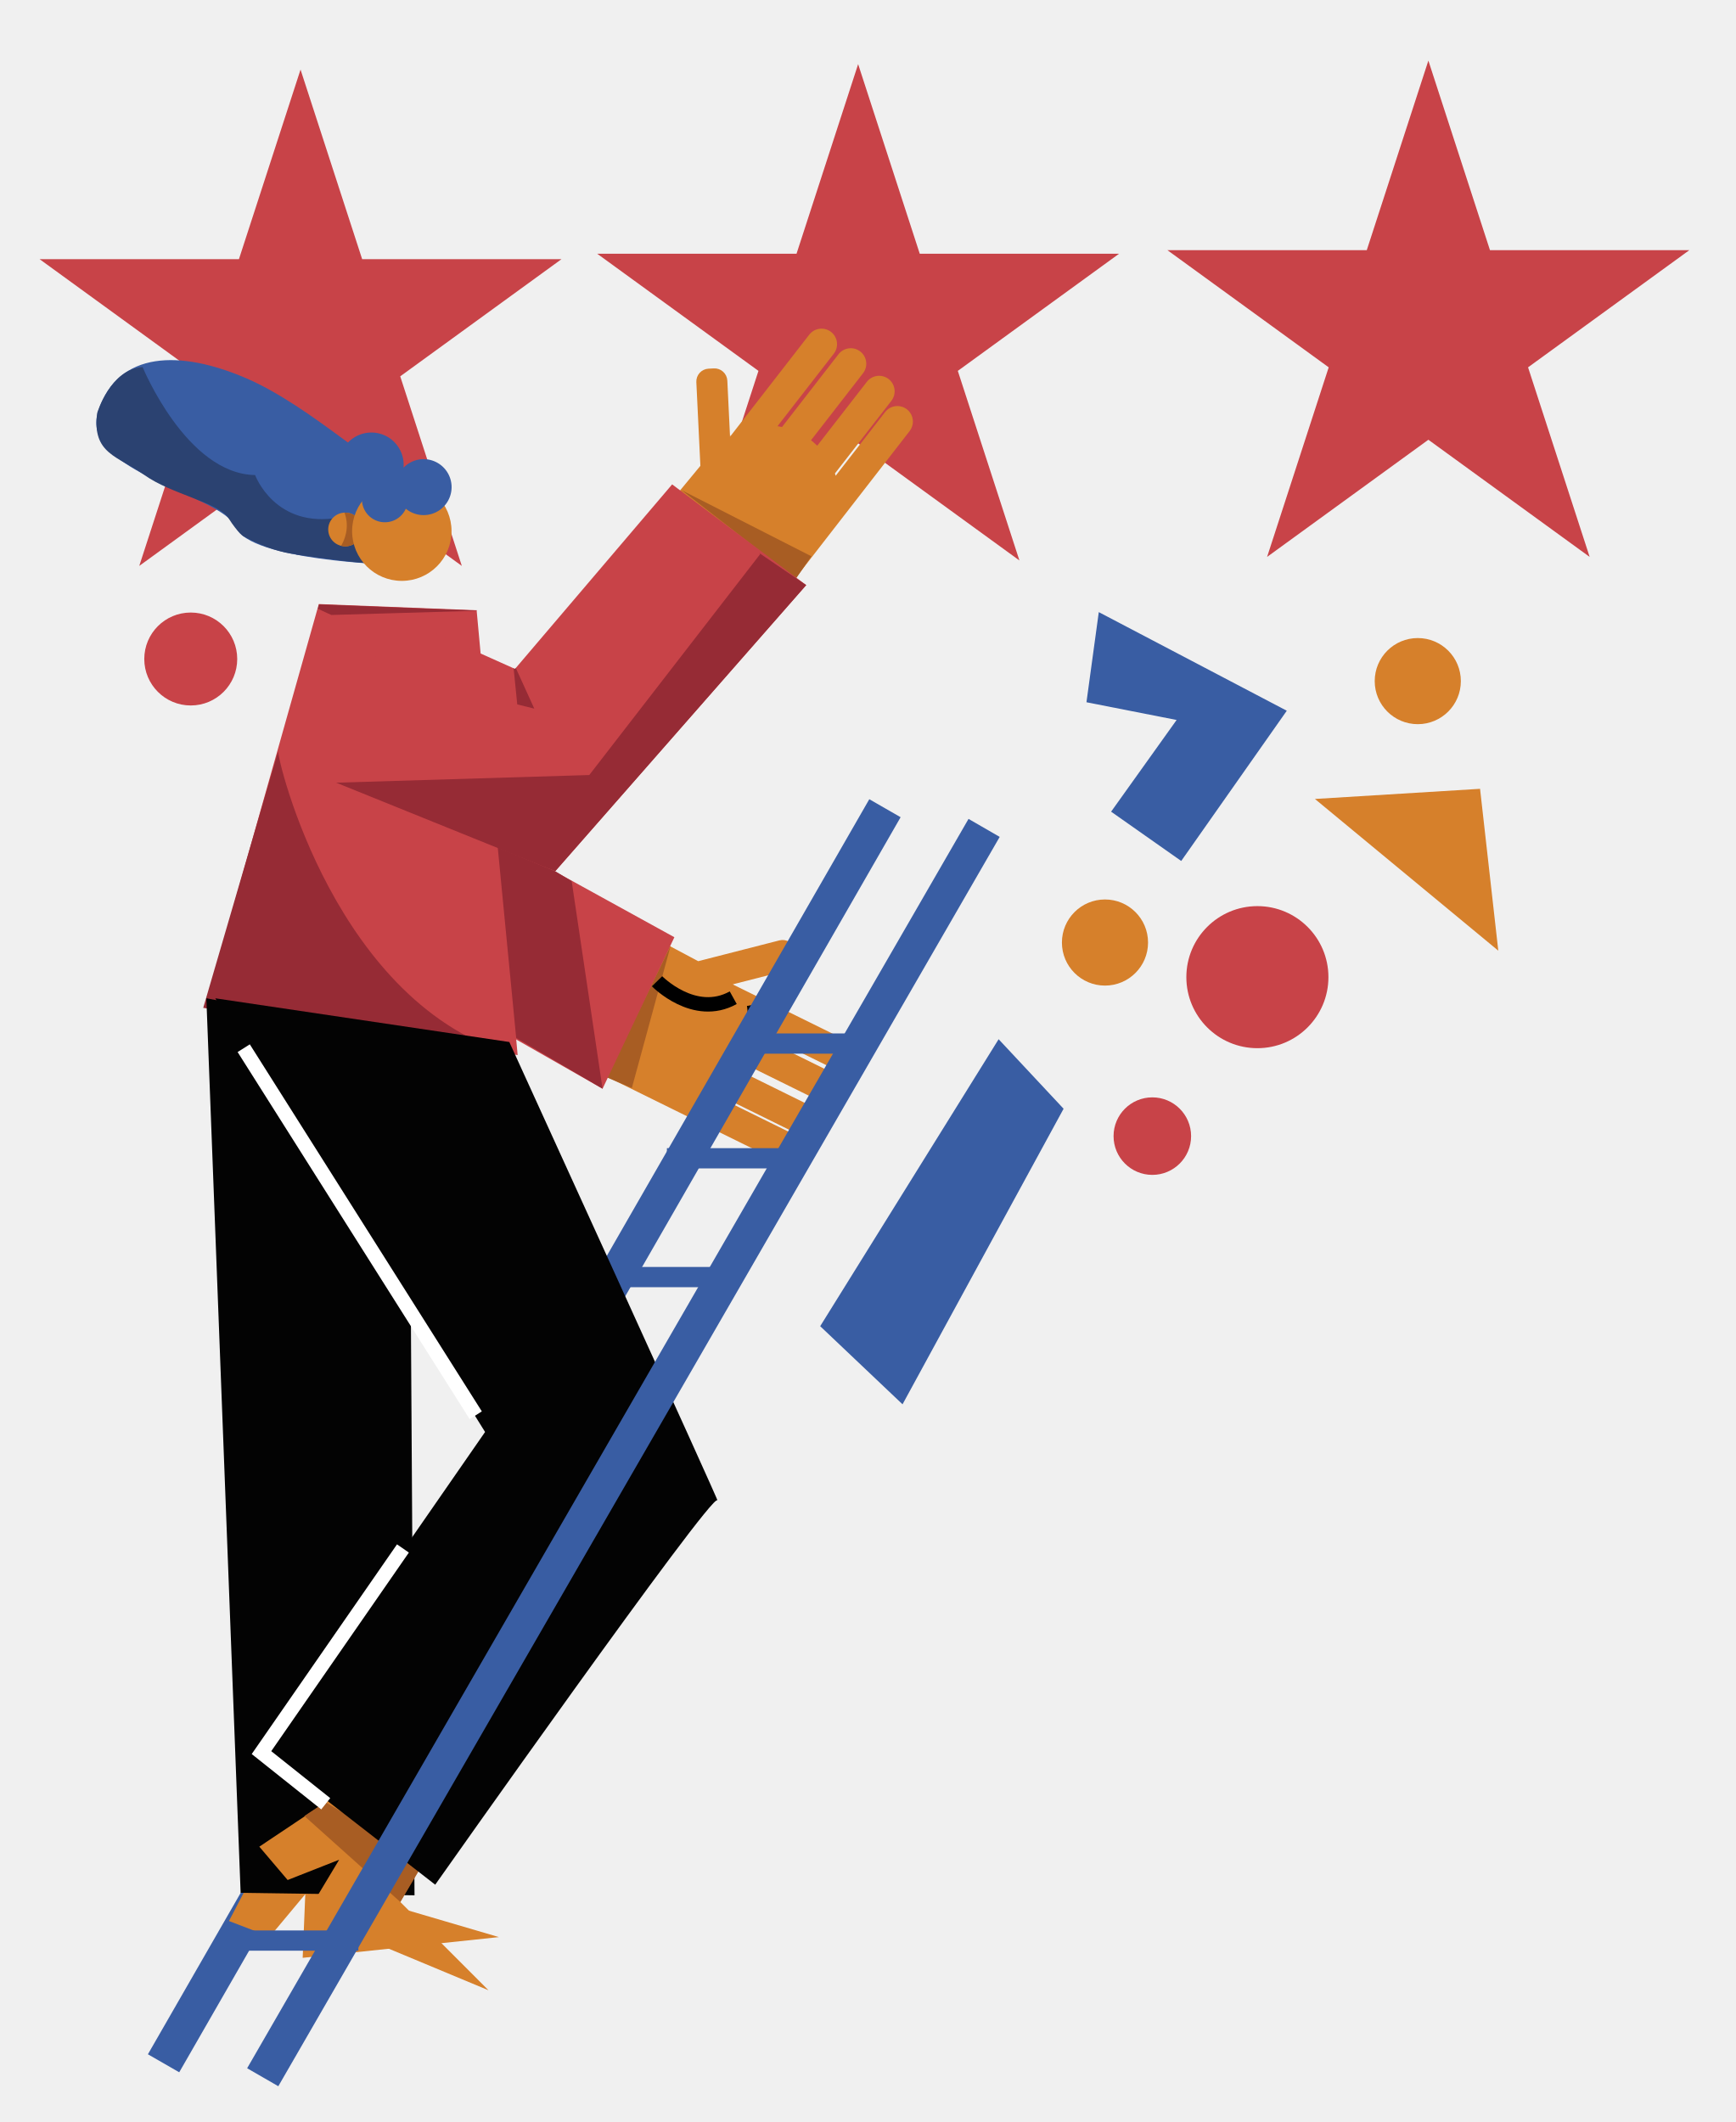
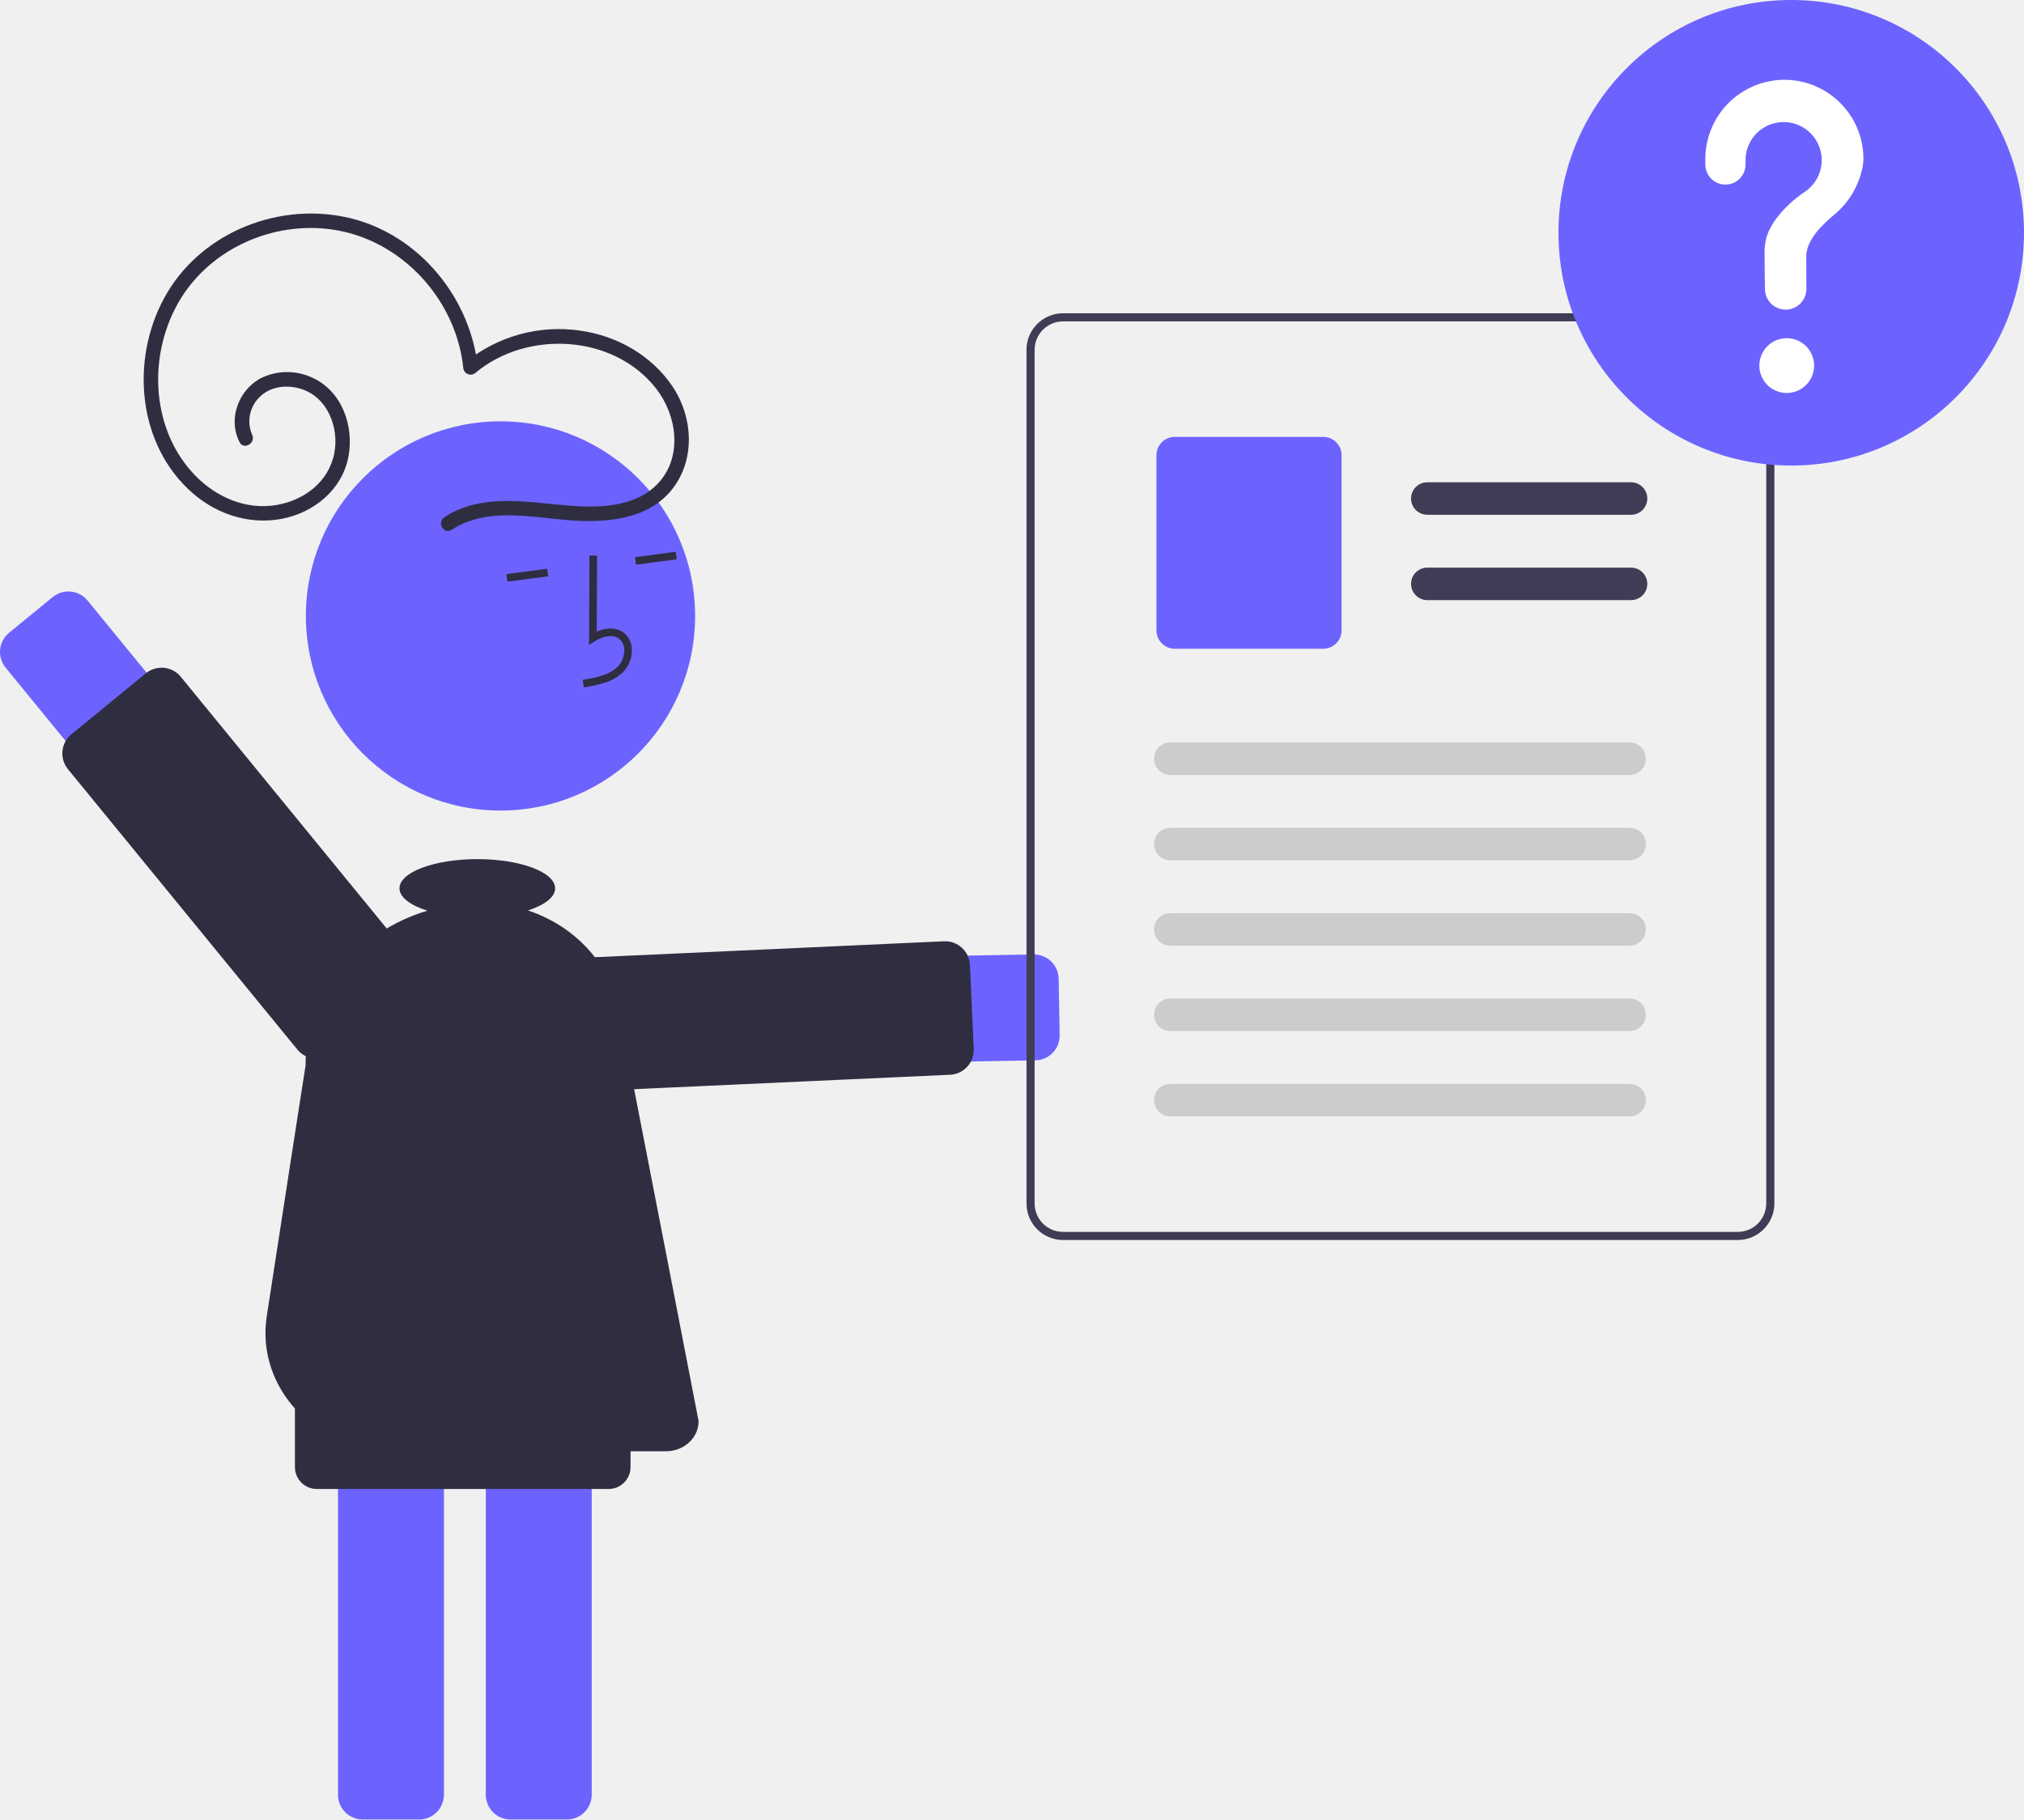
- <svg xmlns="http://www.w3.org/2000/svg" width="278" height="340" viewBox="0 0 278 340" fill="none">
-   <path d="M137.124 170.233C136.833 170.822 136.319 171.271 135.697 171.483C135.075 171.694 134.395 171.651 133.804 171.362L120.562 164.84C120.577 165.085 120.587 165.331 120.583 165.577L133.818 172.104C134.391 172.406 134.822 172.921 135.022 173.537C135.221 174.154 135.171 174.823 134.884 175.404C134.597 175.984 134.094 176.43 133.483 176.645C132.872 176.861 132.202 176.83 131.613 176.558L119.419 170.543C119.36 170.662 119.3 170.782 119.237 170.902C119.089 171.176 118.933 171.442 118.77 171.699L130.363 177.417C130.668 177.554 130.942 177.75 131.169 177.995C131.396 178.24 131.572 178.528 131.685 178.842C131.799 179.156 131.848 179.489 131.83 179.823C131.811 180.156 131.726 180.483 131.579 180.782C131.431 181.082 131.225 181.349 130.973 181.567C130.72 181.786 130.426 181.951 130.108 182.053C129.79 182.155 129.455 182.192 129.122 182.162C128.789 182.131 128.466 182.034 128.172 181.876L114.978 175.37C114.867 175.435 114.757 175.499 114.641 175.56L126.224 181.273C126.816 181.564 127.268 182.078 127.481 182.703C127.694 183.327 127.65 184.01 127.359 184.602C127.068 185.194 126.554 185.647 125.929 185.859C125.305 186.072 124.622 186.028 124.03 185.737L97.463 172.636L97.6 172.36L90.493 168.573L101.243 148.36L111.86 154.006L124.872 150.674C125.401 150.539 125.962 150.619 126.432 150.898C126.901 151.176 127.241 151.63 127.377 152.159L127.589 152.984C127.724 153.514 127.644 154.075 127.365 154.545C127.087 155.014 126.633 155.355 126.104 155.49L117.486 157.695L117.38 157.722L117.622 157.843L135.992 166.903C136.285 167.047 136.547 167.248 136.762 167.493C136.978 167.738 137.143 168.024 137.248 168.333C137.353 168.643 137.397 168.969 137.375 169.295C137.354 169.621 137.269 169.94 137.124 170.233Z" fill="#D6802B" />
-   <path d="M137.48 10.276L147.35 40.651H179.288L153.449 59.425L163.318 89.8L137.48 71.027L111.641 89.8L121.51 59.425L95.672 40.651H127.611L137.48 10.276Z" fill="#C84348" />
-   <path d="M146.252 67.553C146.252 68.103 146.068 68.637 145.729 69.07L127.569 92.475L127.326 92.286L122.196 98.495L104.548 83.909L112.206 74.64L111.559 61.225C111.546 60.955 111.586 60.685 111.677 60.431C111.768 60.176 111.909 59.942 112.091 59.742C112.272 59.542 112.492 59.379 112.736 59.264C112.981 59.149 113.245 59.083 113.515 59.07L114.368 59.028C114.913 59.001 115.447 59.193 115.851 59.56C116.255 59.927 116.497 60.439 116.524 60.984L116.952 69.864V69.975L117.12 69.761L129.681 53.582C130.09 53.076 130.681 52.751 131.328 52.676C131.975 52.601 132.625 52.782 133.139 53.181C133.654 53.58 133.991 54.165 134.079 54.81C134.167 55.455 133.999 56.109 133.611 56.631L124.562 68.286C124.805 68.322 125.046 68.364 125.289 68.414L134.334 56.758C134.738 56.236 135.332 55.898 135.987 55.815C136.641 55.733 137.301 55.913 137.822 56.318C138.343 56.722 138.682 57.316 138.764 57.971C138.847 58.625 138.666 59.285 138.262 59.806L129.928 70.543C130.033 70.626 130.139 70.712 130.243 70.794C130.48 70.992 130.709 71.197 130.929 71.411L138.86 61.197C139.059 60.934 139.308 60.715 139.592 60.549C139.876 60.384 140.19 60.277 140.516 60.234C140.842 60.191 141.174 60.213 141.491 60.299C141.808 60.385 142.105 60.533 142.365 60.735C142.625 60.937 142.842 61.188 143.004 61.474C143.166 61.76 143.27 62.076 143.309 62.402C143.348 62.728 143.322 63.059 143.232 63.376C143.143 63.692 142.991 63.988 142.787 64.245L133.764 75.858C133.806 75.98 133.845 76.103 133.882 76.226L141.803 66.021C142.12 65.611 142.558 65.31 143.055 65.162C143.552 65.013 144.083 65.023 144.573 65.191C145.064 65.359 145.49 65.677 145.791 66.099C146.092 66.522 146.253 67.028 146.252 67.546V67.553Z" fill="#D6802B" />
-   <path d="M109.213 78.546L129.989 89.13L127.485 92.758L109.213 78.546Z" fill="#A85D23" />
-   <path d="M48.149 11.149L58.02 41.524H89.957L64.119 60.298L73.987 90.673L48.149 71.9L22.311 90.673L32.181 60.298L6.341 41.524H38.28L48.149 11.149Z" fill="#C84348" />
-   <path d="M62.752 90.48C62.752 90.48 39.991 89.789 37.81 84.502C35.629 79.215 12.516 75.649 15.735 65.878C18.954 56.107 28.954 56.104 39.416 60.591C49.878 65.079 61.493 76.455 64.021 75.88C66.549 75.305 62.752 90.48 62.752 90.48Z" fill="#395DA3" />
-   <path d="M47.414 88.852L47.463 88.811C45.36 88.602 42.591 87.837 39.066 85.968C39.066 85.968 38.223 85.549 36.603 83.026C34.984 80.503 27.412 79.182 23.146 76.116C18.881 73.051 14.678 72.746 15.58 66.144C15.58 66.144 17.683 59.117 22.848 58.815C22.848 58.815 29.874 75.936 40.869 76.116C40.869 76.116 44.05 84.826 54.444 82.903C53.453 83.924 53.783 84.975 53.783 84.975C54.804 87.798 56.965 86.688 56.965 86.688C57.302 88.7 60.029 90.293 60.029 90.293C56.547 90.234 47.414 88.852 47.414 88.852Z" fill="#2B4271" />
-   <path d="M118.061 203H96.435V206.244H118.061V203Z" fill="#395DA3" />
-   <path d="M104.241 226.549H82.616V229.794H104.241V226.549Z" fill="#395DA3" />
-   <path d="M120.801 160.964C120.801 160.964 122.742 171.089 112.755 177.886" stroke="black" stroke-width="2.31" stroke-miterlimit="10" />
-   <path d="M117.626 157.843L117.383 157.722L117.489 157.695C117.535 157.744 117.58 157.792 117.626 157.843Z" fill="#D6802B" />
-   <path d="M107.445 151.527L101.226 174.33L97.17 172.606L107.445 151.527Z" fill="#A85D23" />
-   <path d="M105.266 157.224C105.266 157.224 111.23 163.327 117.471 159.86" stroke="black" stroke-width="2.31" stroke-miterlimit="10" />
-   <path d="M144.285 130.939L139.268 128.055L23.696 329.15L28.713 332.034L144.285 130.939Z" fill="#395DA3" />
-   <path d="M70.444 107.027L74.025 131.435L108.04 150.168L96.535 174.443L43.559 144.24L51.112 103.883L70.444 107.027Z" fill="#C84348" />
-   <path d="M117.12 69.761L116.952 69.975V69.864C117.009 69.828 117.065 69.791 117.12 69.761Z" fill="#D6802B" />
-   <path d="M58.021 84.842C58.021 85.558 57.737 86.243 57.232 86.749C56.726 87.255 56.04 87.539 55.325 87.539C55.098 87.538 54.871 87.51 54.651 87.455C54.016 87.302 53.458 86.925 53.081 86.393C52.703 85.86 52.531 85.209 52.597 84.56C52.663 83.91 52.963 83.307 53.44 82.862C53.917 82.416 54.539 82.159 55.192 82.138H55.328C56.043 82.14 56.727 82.425 57.233 82.93C57.738 83.435 58.023 84.12 58.025 84.834L58.021 84.842Z" fill="#D6802B" />
-   <path d="M82.93 169.05L32.842 161.384L50.883 97.48L51.078 96.786L76.361 97.78L76.362 97.807L82.93 169.05Z" fill="#C84348" />
-   <path d="M129.156 93.751L88.946 139.595L50.923 124.101L63.359 98.599L82.286 107.078L82.51 107.179L82.636 107.027L107.683 77.611L129.156 93.751Z" fill="#C84348" />
-   <path d="M76.404 97.861L53.1 98.535C53.1 98.535 51.953 98.045 50.925 97.537L51.12 96.843L76.399 97.837L76.404 97.861Z" fill="#962B35" />
-   <path d="M85.597 113.539L82.867 112.863L82.286 107.078L82.51 107.179L82.636 107.027L85.597 113.539Z" fill="#962B35" />
-   <path d="M121.788 88.782L94.406 124.18L53.857 125.407L88.946 139.595L129.158 93.749L121.6 88.587L121.788 88.782Z" fill="#962B35" />
-   <path d="M44.565 120.361C44.379 121.494 53.783 161.276 82.702 169.183L32.56 161.485L44.565 120.361Z" fill="#962B35" />
-   <path d="M45.694 290.536L36.681 307.796L43.223 310.307L48.909 303.497L48.491 313.696L79.931 310.374L60.757 304.741L60.809 292.967L45.694 290.536Z" fill="#D6802B" />
-   <path d="M33.058 159.946L38.55 303.281L66.409 303.679L65.544 166.219L33.058 159.946Z" fill="#030303" />
-   <path d="M57.733 285.062L41.546 295.885L46.083 301.227L54.337 297.978L49.079 306.728L78.26 318.892L64.137 304.751L69.828 294.447L57.733 285.062Z" fill="#D6802B" />
-   <path d="M52.123 288.744L67.986 298.262L64.137 304.751L48.759 290.967L52.123 288.744Z" fill="#A85D23" />
-   <path d="M34.487 159.953L77.712 229.441L42.254 280.618L69.724 301.978C69.724 301.978 114.102 239.005 114.929 240.392C115.757 241.779 81.597 166.957 81.597 166.957L34.487 159.953Z" fill="#030303" />
-   <path d="M52.184 289.01L41.892 280.813L64.553 248.104" stroke="white" stroke-width="2.31" stroke-miterlimit="10" />
-   <path d="M39.045 167.948L76.217 226.758" stroke="white" stroke-width="2.31" stroke-miterlimit="10" />
-   <path d="M54.418 80.671C54.376 80.616 54.353 80.579 54.346 80.569L54.418 80.671Z" fill="#A85D23" />
-   <path d="M57.718 85.874C57.403 86.228 57.129 86.617 56.901 87.033C56.441 87.365 55.887 87.543 55.32 87.539C55.093 87.538 54.866 87.51 54.646 87.454C55.16 86.588 56.082 84.552 55.187 82.138H55.323C55.936 82.135 56.531 82.343 57.009 82.726C56.956 83.408 57.073 84.473 57.718 85.874Z" fill="#A85D23" />
-   <path d="M139.644 165.583H118.018V168.828H139.644V165.583Z" fill="#395DA3" />
-   <path d="M160.159 134.093L155.165 131.209L39.593 331.386L44.587 334.269L160.159 134.093Z" fill="#395DA3" />
-   <path d="M128.471 183.965H106.845V187.209H128.471V183.965Z" fill="#395DA3" />
-   <path d="M57.413 309.308H35.788V312.552H57.413V309.308Z" fill="#395DA3" />
-   <path d="M228.836 9.708L238.705 40.084H270.644L244.806 58.856L254.675 89.231L228.836 70.459L202.998 89.231L212.867 58.856L187.028 40.084H218.967L228.836 9.708Z" fill="#C84348" />
-   <path d="M79.754 135.909L82.697 166.303L96.535 174.443L91.588 141.194L88.946 139.595L79.754 135.788V135.909Z" fill="#962B35" />
-   <path d="M144.593 225.006L170.395 177.65L159.988 166.51L131.401 212.491L144.593 225.006Z" fill="#395DA3" />
-   <path d="M176.034 98.077L206.153 113.878L189.241 137.95L178.007 130.05L188.501 115.359L174.059 112.519L176.034 98.077Z" fill="#395DA3" />
-   <path d="M177.026 157.917C180.837 157.917 183.926 154.828 183.926 151.018C183.926 147.207 180.837 144.118 177.026 144.118C173.216 144.118 170.127 147.207 170.127 151.018C170.127 154.828 173.216 157.917 177.026 157.917Z" fill="#D6802B" />
-   <path d="M201.442 167.946C207.728 167.946 212.823 162.851 212.823 156.566C212.823 150.28 207.728 145.185 201.442 145.185C195.157 145.185 190.062 150.28 190.062 156.566C190.062 162.851 195.157 167.946 201.442 167.946Z" fill="#C84348" />
-   <path d="M240.037 152.322L237.116 126.389L210.661 128.014L240.037 152.322Z" fill="#D6802B" />
-   <path d="M227.139 116.032C230.95 116.032 234.039 112.943 234.039 109.132C234.039 105.322 230.95 102.233 227.139 102.233C223.329 102.233 220.24 105.322 220.24 109.132C220.24 112.943 223.329 116.032 227.139 116.032Z" fill="#D6802B" />
-   <path d="M30.56 113.035C34.672 113.035 38.005 109.702 38.005 105.59C38.005 101.478 34.672 98.144 30.56 98.144C26.448 98.144 23.114 101.478 23.114 105.59C23.114 109.702 26.448 113.035 30.56 113.035Z" fill="#C84348" />
-   <path d="M184.612 188.247C188.041 188.247 190.822 185.466 190.822 182.037C190.822 178.607 188.041 175.826 184.612 175.826C181.182 175.826 178.401 178.607 178.401 182.037C178.401 185.466 181.182 188.247 184.612 188.247Z" fill="#C84348" />
-   <path d="M64.375 93.072C68.773 93.072 72.339 89.506 72.339 85.107C72.339 80.708 68.773 77.142 64.375 77.142C59.976 77.142 56.41 80.708 56.41 85.107C56.41 89.506 59.976 93.072 64.375 93.072Z" fill="#D6802B" />
-   <path d="M72.35 78.049C72.35 78.899 72.109 79.732 71.654 80.45C71.199 81.169 70.549 81.743 69.78 82.106C69.011 82.469 68.155 82.605 67.311 82.5C66.468 82.395 65.671 82.052 65.015 81.511C64.671 82.279 64.073 82.906 63.322 83.286C62.572 83.667 61.713 83.778 60.89 83.602C60.066 83.425 59.329 82.972 58.8 82.317C58.271 81.662 57.982 80.846 57.983 80.004C57.982 79.812 57.996 79.62 58.025 79.429C57.105 79.156 56.28 78.633 55.641 77.917C55.002 77.202 54.574 76.323 54.406 75.378C54.238 74.434 54.335 73.461 54.688 72.569C55.041 71.677 55.635 70.9 56.404 70.327C57.173 69.753 58.086 69.404 59.042 69.32C59.997 69.235 60.958 69.418 61.815 69.848C62.673 70.278 63.394 70.938 63.898 71.754C64.402 72.57 64.669 73.51 64.67 74.47C64.67 74.625 64.663 74.778 64.65 74.93C65.271 74.289 66.069 73.847 66.942 73.663C67.815 73.478 68.724 73.559 69.551 73.894C70.378 74.229 71.087 74.804 71.585 75.544C72.084 76.284 72.35 77.157 72.35 78.049Z" fill="#395DA3" />
+ <svg xmlns="http://www.w3.org/2000/svg" data-name="Layer 1" width="516.171" height="464.019" viewBox="0 0 516.171 464.019">
+   <path d="M605.943,488.406l-112.518,1.979a13.508,13.508,0,1,1-.475-27.012l112.518-1.978a6.326,6.326,0,0,1,6.436,6.214l.252,14.362a6.326,6.326,0,0,1-5.791,6.414Q606.155,488.402,605.943,488.406Z" transform="translate(-341.9143 -217.9903)" fill="#6c63ff" />
+   <path d="M584.213,492.077l-92.311,4.214a6.325,6.325,0,0,1-6.608-6.03l-.977-21.401a6.326,6.326,0,0,1,6.031-6.608l92.311-4.214a6.325,6.325,0,0,1,6.608,6.03l.977,21.401a6.334,6.334,0,0,1-5.792,6.593C584.373,492.068,584.293,492.073,584.213,492.077Z" transform="translate(-341.9143 -217.9903)" fill="#2f2e41" />
+   <path d="M428.108,675.684V555.967a6.333,6.333,0,0,1,6.326-6.326h14.364a6.333,6.333,0,0,1,6.326,6.326V675.684a6.333,6.333,0,0,1-6.326,6.326H434.433A6.333,6.333,0,0,1,428.108,675.684Z" transform="translate(-341.9143 -217.9903)" fill="#6c63ff" />
+   <path d="M465.802,675.684V555.967a6.333,6.333,0,0,1,6.326-6.326H486.492a6.333,6.333,0,0,1,6.326,6.326V675.684a6.333,6.333,0,0,1-6.326,6.326H472.128A6.333,6.333,0,0,1,465.802,675.684Z" transform="translate(-341.9143 -217.9903)" fill="#6c63ff" />
+   <circle cx="127.639" cy="157.08" r="49.633" fill="#6c63ff" />
+   <path d="M496.419,392.017a11.771,11.771,0,0,0,4.299-2.523,7.915,7.915,0,0,0,2.314-6.266,5.325,5.325,0,0,0-2.367-4.098c-1.775-1.139-4.149-1.142-6.566-.077l.091-19.376-1.946-.009-.108,22.779,1.5-.943c1.739-1.092,4.223-1.861,5.977-.735a3.42,3.42,0,0,1,1.481,2.646,5.981,5.981,0,0,1-1.72,4.672c-2.149,2.053-5.285,2.695-8.861,3.269l.308,1.922A32.079,32.079,0,0,0,496.419,392.017Z" transform="translate(-341.9143 -217.9903)" fill="#2f2e41" />
+   <rect x="503.944" y="359.375" width="10.483" height="1.946" transform="translate(-384.7108 -148.2221) rotate(-7.5232)" fill="#2f2e41" />
+   <rect x="471.14" y="363.706" width="10.483" height="1.946" transform="translate(-385.5602 -152.4797) rotate(-7.5232)" fill="#2f2e41" />
+   <path d="M364.254,371.152l71.261,87.097a13.507,13.507,0,1,1-20.908,17.107l-71.262-87.097a6.325,6.325,0,0,1,.89-8.901l11.117-9.096a6.326,6.326,0,0,1,8.902.89Z" transform="translate(-341.9143 -217.9903)" fill="#6c63ff" />
+   <path d="M388.02,390.591l58.516,71.519a6.325,6.325,0,0,1-.89,8.901l-18.988,15.536a6.325,6.325,0,0,1-8.902-.89l-58.516-71.519a6.333,6.333,0,0,1,.89-8.901l18.989-15.536a6.326,6.326,0,0,1,8.902.89Z" transform="translate(-341.9143 -217.9903)" fill="#2f2e41" />
+   <path id="b687333e-18de-4d8a-8832-7c3edcdf36cf-878" data-name="Path 336" d="M793.716,303.645a9.427,9.427,0,0,0-8.621-5.768H613.023a9.333,9.333,0,0,0-9.328,9.328V524.893a9.333,9.333,0,0,0,9.328,9.328H785.102a9.34,9.34,0,0,0,9.328-9.328V307.205a9.161,9.161,0,0,0-.707-3.56Zm-1.364,221.248a7.265,7.265,0,0,1-7.256,7.256H613.023a7.258,7.258,0,0,1-7.256-7.255V307.206a7.266,7.266,0,0,1,7.256-7.256H785.102a7.292,7.292,0,0,1,6.735,4.565,8.045,8.045,0,0,1,.273.819,7.195,7.195,0,0,1,.248,1.873Z" transform="translate(-341.9143 -217.9903)" fill="#3f3d56" />
+   <path id="eca15e8c-c9ce-4149-9dd0-d1ea6c849243-879" data-name="Path 337" d="M757.807,349.272H705.976a4.147,4.147,0,1,1,0-8.293h51.831a4.147,4.147,0,1,1,0,8.293Z" transform="translate(-341.9143 -217.9903)" fill="#3f3d56" />
+   <path id="b9f37388-2aff-4ffa-881f-18e269279f19-880" data-name="Path 338" d="M757.807,371.041H705.976a4.147,4.147,0,1,1,0-8.293h51.831a4.147,4.147,0,1,1,0,8.293Z" transform="translate(-341.9143 -217.9903)" fill="#3f3d56" />
+   <path id="ab29eed0-504d-400c-b1ab-2256c8d671ed-881" data-name="Path 339" d="M679.382,383.436H641.505a4.67,4.67,0,0,1-4.665-4.665V334.073a4.67,4.67,0,0,1,4.665-4.665h37.878a4.67,4.67,0,0,1,4.665,4.665V378.771A4.67,4.67,0,0,1,679.382,383.436Z" transform="translate(-341.9143 -217.9903)" fill="#6c63ff" />
+   <path id="fa5fec34-0c55-4409-8f72-9659063fc84a-882" data-name="Path 340" d="M757.447,415.616H640.31a4.147,4.147,0,0,1,0-8.293H757.447a4.147,4.147,0,1,1,0,8.293Z" transform="translate(-341.9143 -217.9903)" fill="#ccc" />
+   <path id="a43251d6-16e2-4557-b881-b3d221f9e0a0-883" data-name="Path 341" d="M757.447,437.385H640.31a4.147,4.147,0,0,1,0-8.293H757.447a4.147,4.147,0,1,1,0,8.293Z" transform="translate(-341.9143 -217.9903)" fill="#ccc" />
+   <path id="b1a9b5d8-150e-43cf-a101-e2528d51164c-884" data-name="Path 342" d="M757.447,459.153H640.31a4.147,4.147,0,0,1,0-8.293H757.447a4.147,4.147,0,1,1,0,8.293Z" transform="translate(-341.9143 -217.9903)" fill="#ccc" />
+   <path id="fb13d629-1d1d-4a08-ba0c-67ba8ed3b5d8-885" data-name="Path 343" d="M757.447,480.922H640.31a4.147,4.147,0,0,1,0-8.293H757.447a4.147,4.147,0,1,1,0,8.293Z" transform="translate(-341.9143 -217.9903)" fill="#ccc" />
+   <path id="f81dc734-d8e2-4a40-b2eb-9530c4619ee2-886" data-name="Path 344" d="M757.447,502.691H640.31a4.147,4.147,0,0,1,0-8.293H757.447a4.147,4.147,0,1,1,0,8.293Z" transform="translate(-341.9143 -217.9903)" fill="#ccc" />
+   <circle id="bb95e310-3287-4bad-95b8-3adafab6ad5a" data-name="Ellipse 44" cx="456.809" cy="59.362" r="59.362" fill="#6c63ff" />
+   <circle cx="455.66" cy="93.237" r="6.985" fill="#fff" />
+   <path d="M796.826,238.343a20.213,20.213,0,0,0-20.01,19.864c-.001.101-.002.809-.002,1.736a5.124,5.124,0,0,0,5.124,5.124h0a5.128,5.128,0,0,0,5.126-5.129v-.003c-.001-.63-.001-1.067-.001-1.094a9.718,9.718,0,1,1,14.96,8.181l.002.002s-7.293,4.695-9.516,11.136l.002 0a14.274,14.274,0,0,0-.588,4.065c0,.566.033,5.515.098,9.532a5.282,5.282,0,0,0,5.283,5.196h0a5.284,5.284,0,0,0,5.283-5.284l-0-.032c-.022-3.679-.034-7.963-.034-8.274,0-3.955,3.815-7.895,6.949-10.465a21.077,21.077,0,0,0,7.249-11.54,13.174,13.174,0,0,0,.38-2.86A20.157,20.157,0,0,0,796.972,238.342Q796.899,238.342,796.826,238.343Z" transform="translate(-341.9143 -217.9903)" fill="#fff" />
+   <path d="M457.111,353.111c8.886-5.842,20.055-3.214,29.931-2.451,8.924.69,19.502.01,25.779-7.281,6.53-7.586,5.985-18.848.578-26.872-5.322-7.897-14.155-12.884-23.501-14.199a37.702,37.702,0,0,0-29.3,8.091l3.176,1.316c-1.851-17.695-14.861-33.691-32.317-38.03-17.661-4.39-37.412,3.102-46.835,18.85-9.289,15.524-8.189,37.187,5.182,50.088,6.421,6.196,15.156,9.352,24.02,7.668,8.175-1.553,15.439-7.513,16.969-15.929,1.418-7.802-1.68-16.663-9.268-20.07a15.13,15.13,0,0,0-13.224.211,12.855,12.855,0,0,0-6.518,10.283,11.363,11.363,0,0,0,1.209,5.936c1.053,2.15,4.264.266,3.213-1.878a8.628,8.628,0,0,1,1.783-9.47c2.758-2.882,7.113-3.36,10.778-2.182,6.707,2.156,9.668,9.85,8.404,16.377-1.416,7.311-7.657,12.009-14.764,13.212-7.728,1.308-15.265-1.955-20.63-7.444-11.235-11.494-12.208-30.008-4.629-43.726,7.689-13.917,24.089-21.39,39.711-19.056,15.448,2.308,28.17,14.459,32.134,29.44a37.702,37.702,0,0,1,1.06,5.721,1.889,1.889,0,0,0,3.176,1.316c13.2-10.963,35.155-9.787,45.978,4.004,5.308,6.763,6.872,17.266.674,24.06-5.902,6.469-15.703,6.476-23.764,5.767-10.312-.906-21.648-3.037-30.885,3.035-1.993,1.31-.131,4.534,1.878,3.213Z" transform="translate(-341.9143 -217.9903)" fill="#2f2e41" />
+   <path d="M497.133,597.715H422.71a5.588,5.588,0,0,1-5.582-5.582V567.325a5.588,5.588,0,0,1,5.582-5.582h74.423a5.588,5.588,0,0,1,5.582,5.582v24.808A5.588,5.588,0,0,1,497.133,597.715Z" transform="translate(-341.9143 -217.9903)" fill="#2f2e41" />
+   <path d="M499.676,475.407c-2.33-11.916-11.38-21.353-23.126-25.233,4.242-1.365,6.938-3.386,6.938-5.646,0-4.11-8.885-7.442-19.846-7.442s-19.846,3.332-19.846,7.442c0,2.293,2.77,4.343,7.119,5.708-18.008,5.369-31.078,21.041-31.078,39.496,0,0-5.543,35.535-9.895,63.941-2.784,18.173,12.429,34.416,32.229,34.416h69.633c4.561,0,8.272-3.44,8.272-7.669C520.077,580.418,507.246,514.116,499.676,475.407Z" transform="translate(-341.9143 -217.9903)" fill="#2f2e41" />
</svg>
